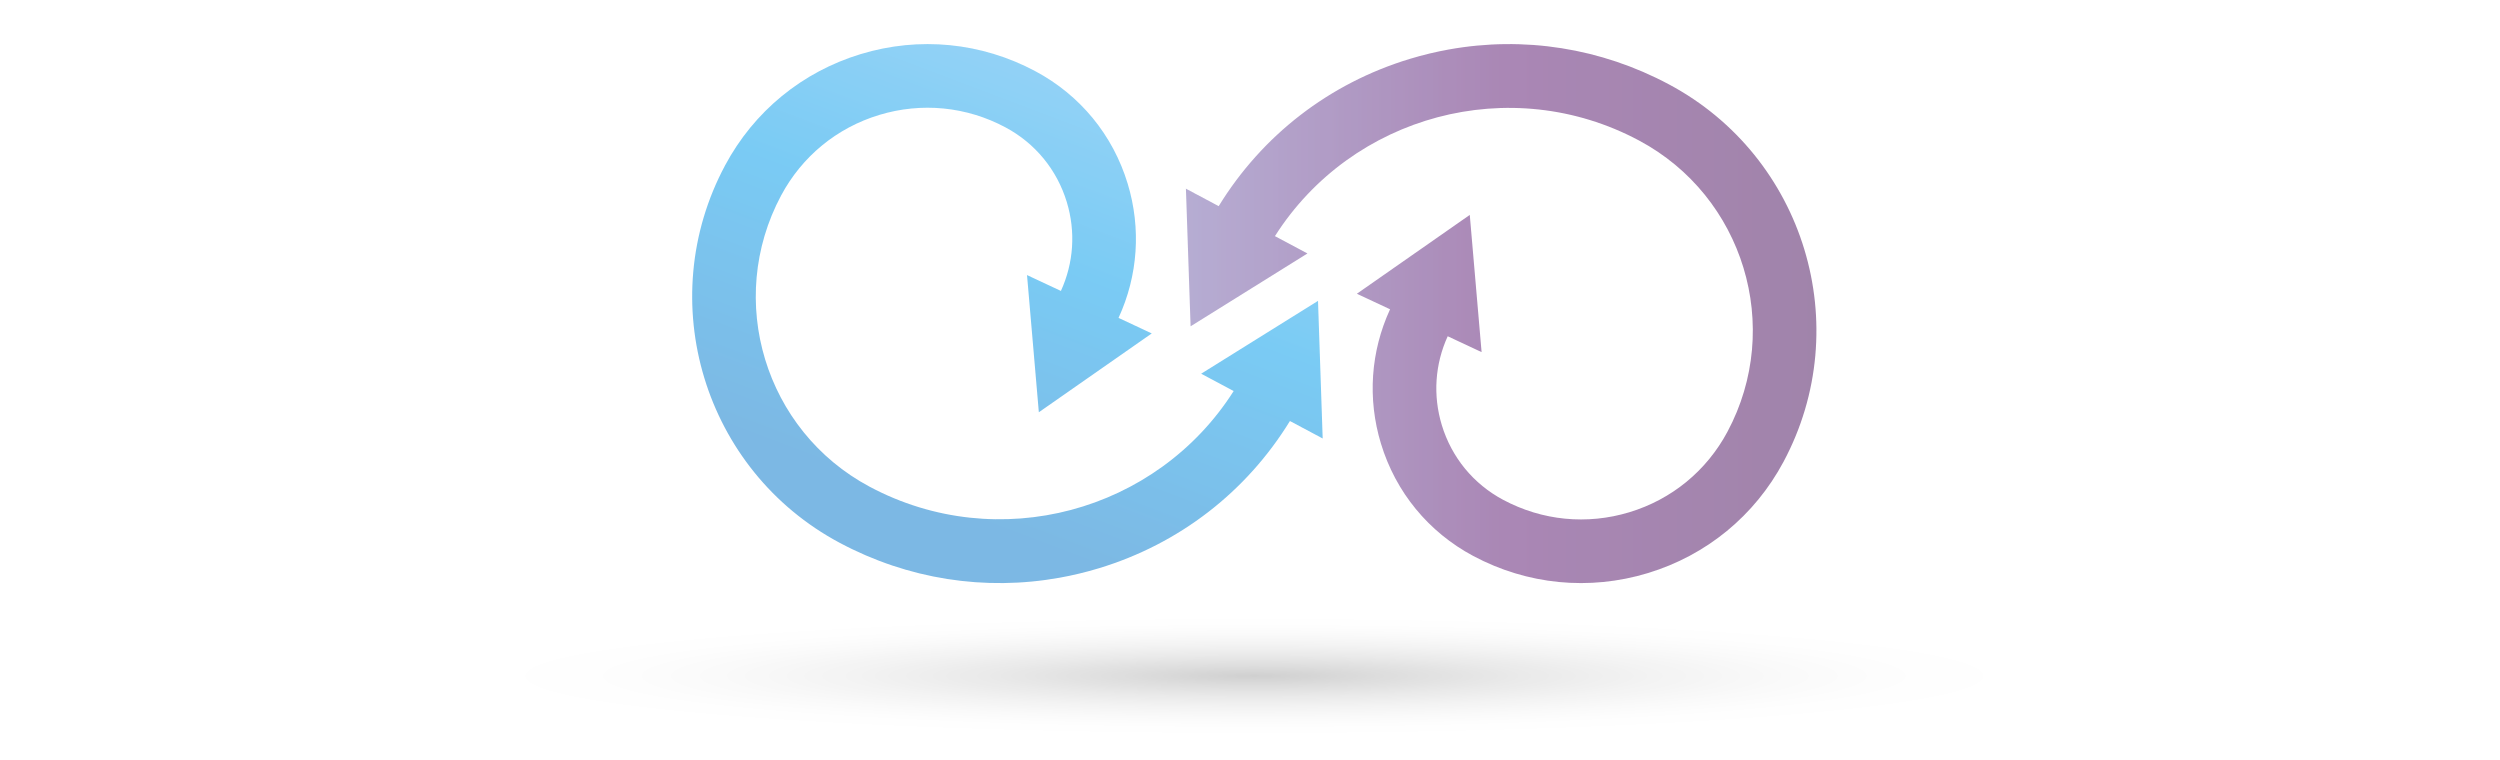
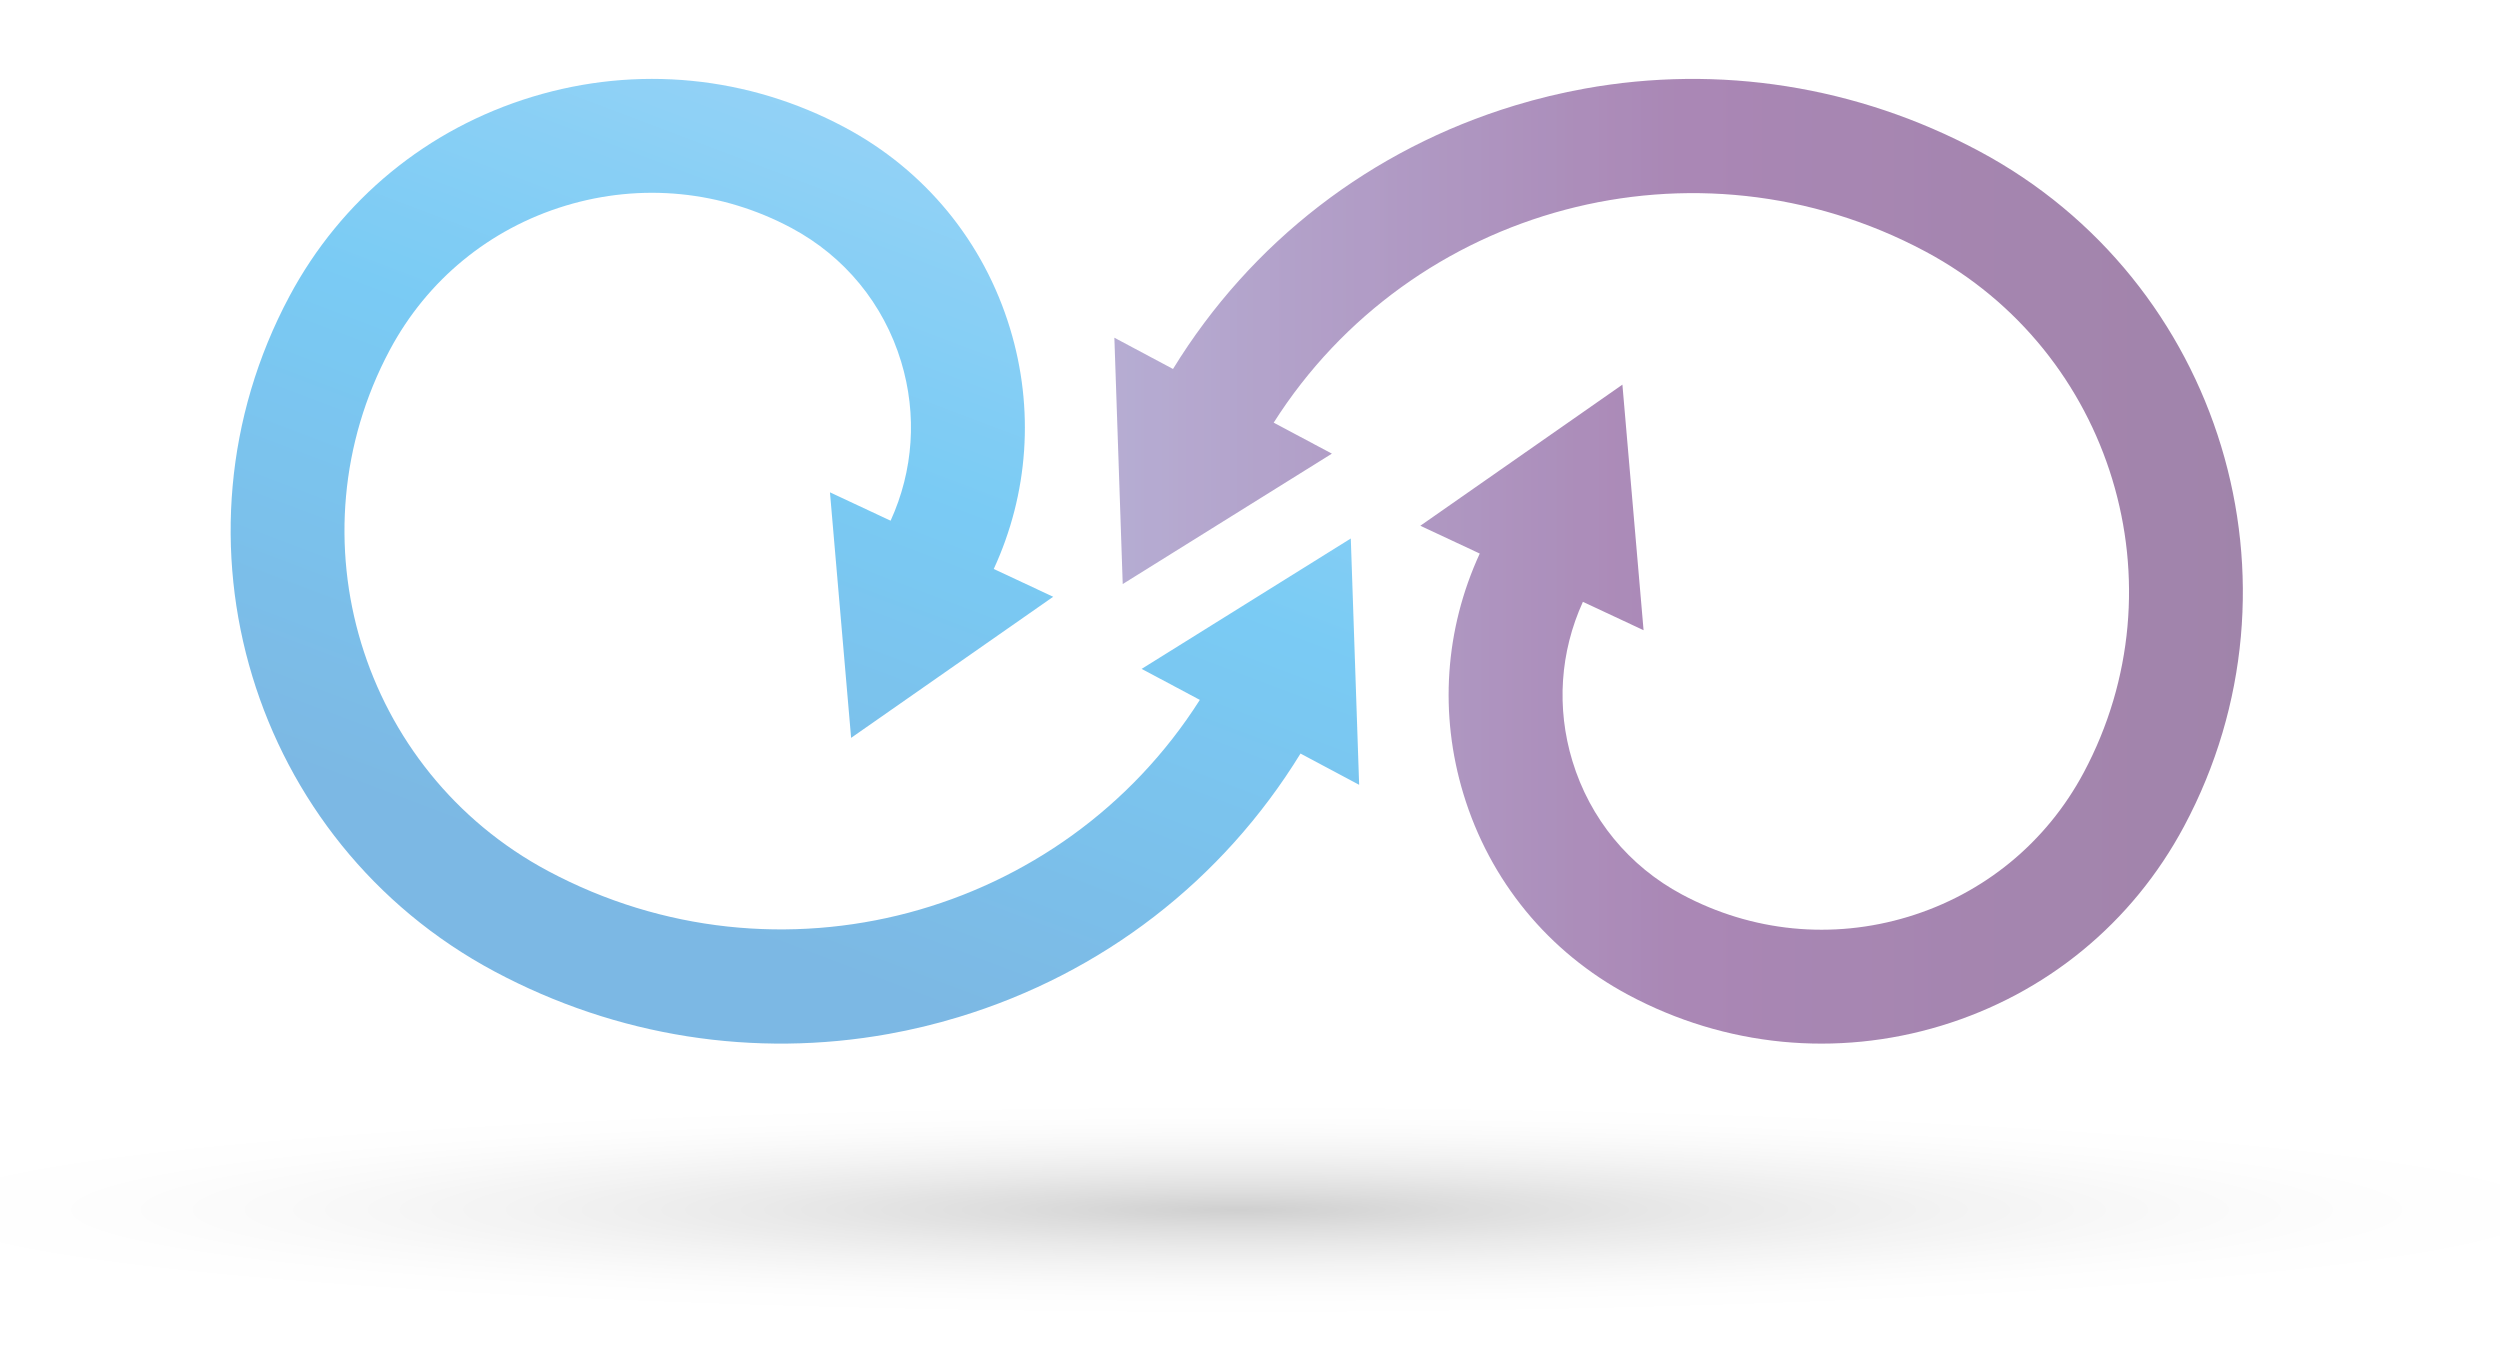
- <svg xmlns="http://www.w3.org/2000/svg" version="1.1" id="Ñëîé_1" x="0px" y="0px" width="500.5px" height="152.016px" viewBox="0 0 500.5 152.016" enable-background="new 0 0 500.5 152.016" xml:space="preserve">
-   <radialGradient id="SVGID_1_" cx="543.089" cy="-9551.131" r="248.362" gradientTransform="matrix(0.6229 0 0 0.0487 -87.1776 600.4677)" gradientUnits="userSpaceOnUse">
+ <svg xmlns="http://www.w3.org/2000/svg" version="1.1" id="Ñëîé_1" x="0px" y="0px" width="279.637px" height="152.016px" viewBox="0 0 279.637 152.016" enable-background="new 0 0 279.637 152.016" xml:space="preserve">
+   <radialGradient id="SVGID_1_" cx="430.315" cy="-9551.131" r="248.362" gradientTransform="matrix(0.6229 0 0 0.0487 -129.7048 600.4677)" gradientUnits="userSpaceOnUse">
    <stop offset="0" style="stop-color:#666666" />
    <stop offset="0.17" style="stop-color:#939393" />
    <stop offset="0.344" style="stop-color:#BABABA" />
    <stop offset="0.517" style="stop-color:#D8D8D8" />
    <stop offset="0.686" style="stop-color:#EEEEEE" />
    <stop offset="0.849" style="stop-color:#FBFBFB" />
    <stop offset="1" style="stop-color:#FFFFFF" />
  </radialGradient>
-   <ellipse opacity="0.31" fill="url(#SVGID_1_)" cx="251.112" cy="135.328" rx="154.784" ry="12.089" />
+   <ellipse opacity="0.31" fill="url(#SVGID_1_)" cx="138.338" cy="135.328" rx="154.784" ry="12.089" />
  <g opacity="0.7">
-     <linearGradient id="SVGID_2_" gradientUnits="userSpaceOnUse" x1="227.32" y1="0.779" x2="188.976" y2="102.067">
+     <linearGradient id="SVGID_2_" gradientUnits="userSpaceOnUse" x1="114.546" y1="0.779" x2="76.201" y2="102.067">
      <stop offset="0" style="stop-color:#77C4F3" />
      <stop offset="0.5" style="stop-color:#42B5F0" />
      <stop offset="1" style="stop-color:#449AD8" />
    </linearGradient>
-     <path fill="url(#SVGID_2_)" d="M263.867,60.232l-23.394,14.586l6.507,3.468c-15.385,24.223-47.187,32.88-72.904,19.14   c-20.949-11.193-28.887-37.344-17.693-58.294c4.178-7.819,11.15-13.543,19.633-16.119c8.482-2.575,17.461-1.692,25.28,2.485   c5.955,3.182,10.315,8.493,12.276,14.954c1.803,5.938,1.375,12.195-1.178,17.792l-6.785-3.175l2.367,27.466l22.603-15.782   l-6.647-3.111c3.892-8.451,4.55-17.912,1.825-26.89c-2.95-9.716-9.504-17.701-18.46-22.486c-10.819-5.78-23.241-7.002-34.979-3.438   c-11.738,3.563-21.386,11.482-27.166,22.302c-14.503,27.143-4.219,61.025,22.926,75.527c13.673,7.307,29.073,9.706,44.104,6.994   c2.62-0.473,5.234-1.103,7.823-1.888c16.08-4.881,29.516-15.275,38.237-29.474l6.559,3.496L263.867,60.232z" />
-     <linearGradient id="SVGID_3_" gradientUnits="userSpaceOnUse" x1="237.423" y1="62.781" x2="363.65" y2="62.781">
+     <path fill="url(#SVGID_2_)" d="M151.093,60.232l-23.394,14.586l6.507,3.468c-15.385,24.223-47.187,32.88-72.904,19.14   C40.353,86.232,32.415,60.082,43.608,39.131c4.178-7.819,11.15-13.543,19.633-16.119c8.482-2.575,17.461-1.692,25.28,2.485   c5.955,3.182,10.315,8.493,12.276,14.954c1.803,5.938,1.375,12.195-1.178,17.792l-6.785-3.175l2.367,27.466l22.603-15.782   l-6.647-3.111c3.892-8.451,4.55-17.912,1.825-26.89c-2.95-9.716-9.504-17.701-18.46-22.486c-10.819-5.78-23.241-7.002-34.979-3.438   C47.806,14.391,38.158,22.311,32.378,33.13c-14.503,27.143-4.219,61.025,22.926,75.527c13.673,7.307,29.073,9.706,44.104,6.994   c2.62-0.473,5.234-1.103,7.823-1.888c16.08-4.881,29.516-15.275,38.237-29.474l6.559,3.496L151.093,60.232z" />
+     <linearGradient id="SVGID_3_" gradientUnits="userSpaceOnUse" x1="124.648" y1="62.781" x2="250.876" y2="62.781">
      <stop offset="0" style="stop-color:#7D6CB0" />
      <stop offset="0.5" style="stop-color:#67297B" />
      <stop offset="1" style="stop-color:#562368" />
    </linearGradient>
-     <path opacity="0.8" fill="url(#SVGID_3_)" d="M238.356,65.329l23.395-14.586l-6.509-3.468   c15.386-24.222,47.188-32.879,72.903-19.14c20.95,11.193,28.889,37.344,17.696,58.295c-4.179,7.819-11.151,13.544-19.634,16.118   c-8.483,2.575-17.46,1.693-25.279-2.485c-5.958-3.181-10.315-8.492-12.277-14.953c-1.802-5.94-1.374-12.196,1.178-17.793   l6.786,3.175l-2.368-27.467l-22.602,15.783l6.646,3.11c-3.892,8.452-4.551,17.912-1.825,26.89c2.95,9.715,9.506,17.7,18.46,22.485   c10.819,5.782,23.242,7.002,34.98,3.439c11.736-3.563,21.385-11.483,27.164-22.302c14.504-27.144,4.219-61.025-22.925-75.527   c-13.676-7.306-29.074-9.706-44.104-6.993c-2.62,0.473-5.235,1.102-7.823,1.888c-16.081,4.881-29.517,15.275-38.237,29.474   l-6.56-3.497L238.356,65.329z" />
+     <path opacity="0.8" fill="url(#SVGID_3_)" d="M125.582,65.329l23.395-14.586l-6.509-3.468   c15.386-24.222,47.188-32.879,72.903-19.14c20.95,11.193,28.889,37.344,17.696,58.295c-4.179,7.819-11.151,13.544-19.634,16.118   c-8.483,2.575-17.46,1.693-25.279-2.485c-5.958-3.181-10.315-8.492-12.277-14.953c-1.802-5.94-1.374-12.196,1.178-17.793   l6.786,3.175l-2.368-27.467l-22.602,15.783l6.646,3.11c-3.892,8.452-4.551,17.912-1.825,26.89c2.95,9.715,9.506,17.7,18.46,22.485   c10.819,5.782,23.242,7.002,34.98,3.439c11.736-3.563,21.385-11.483,27.164-22.302c14.504-27.144,4.219-61.025-22.925-75.527   c-13.676-7.306-29.074-9.706-44.104-6.993c-2.62,0.473-5.235,1.102-7.823,1.888c-16.081,4.881-29.517,15.275-38.237,29.474   l-6.56-3.497L125.582,65.329z" />
  </g>
</svg>
